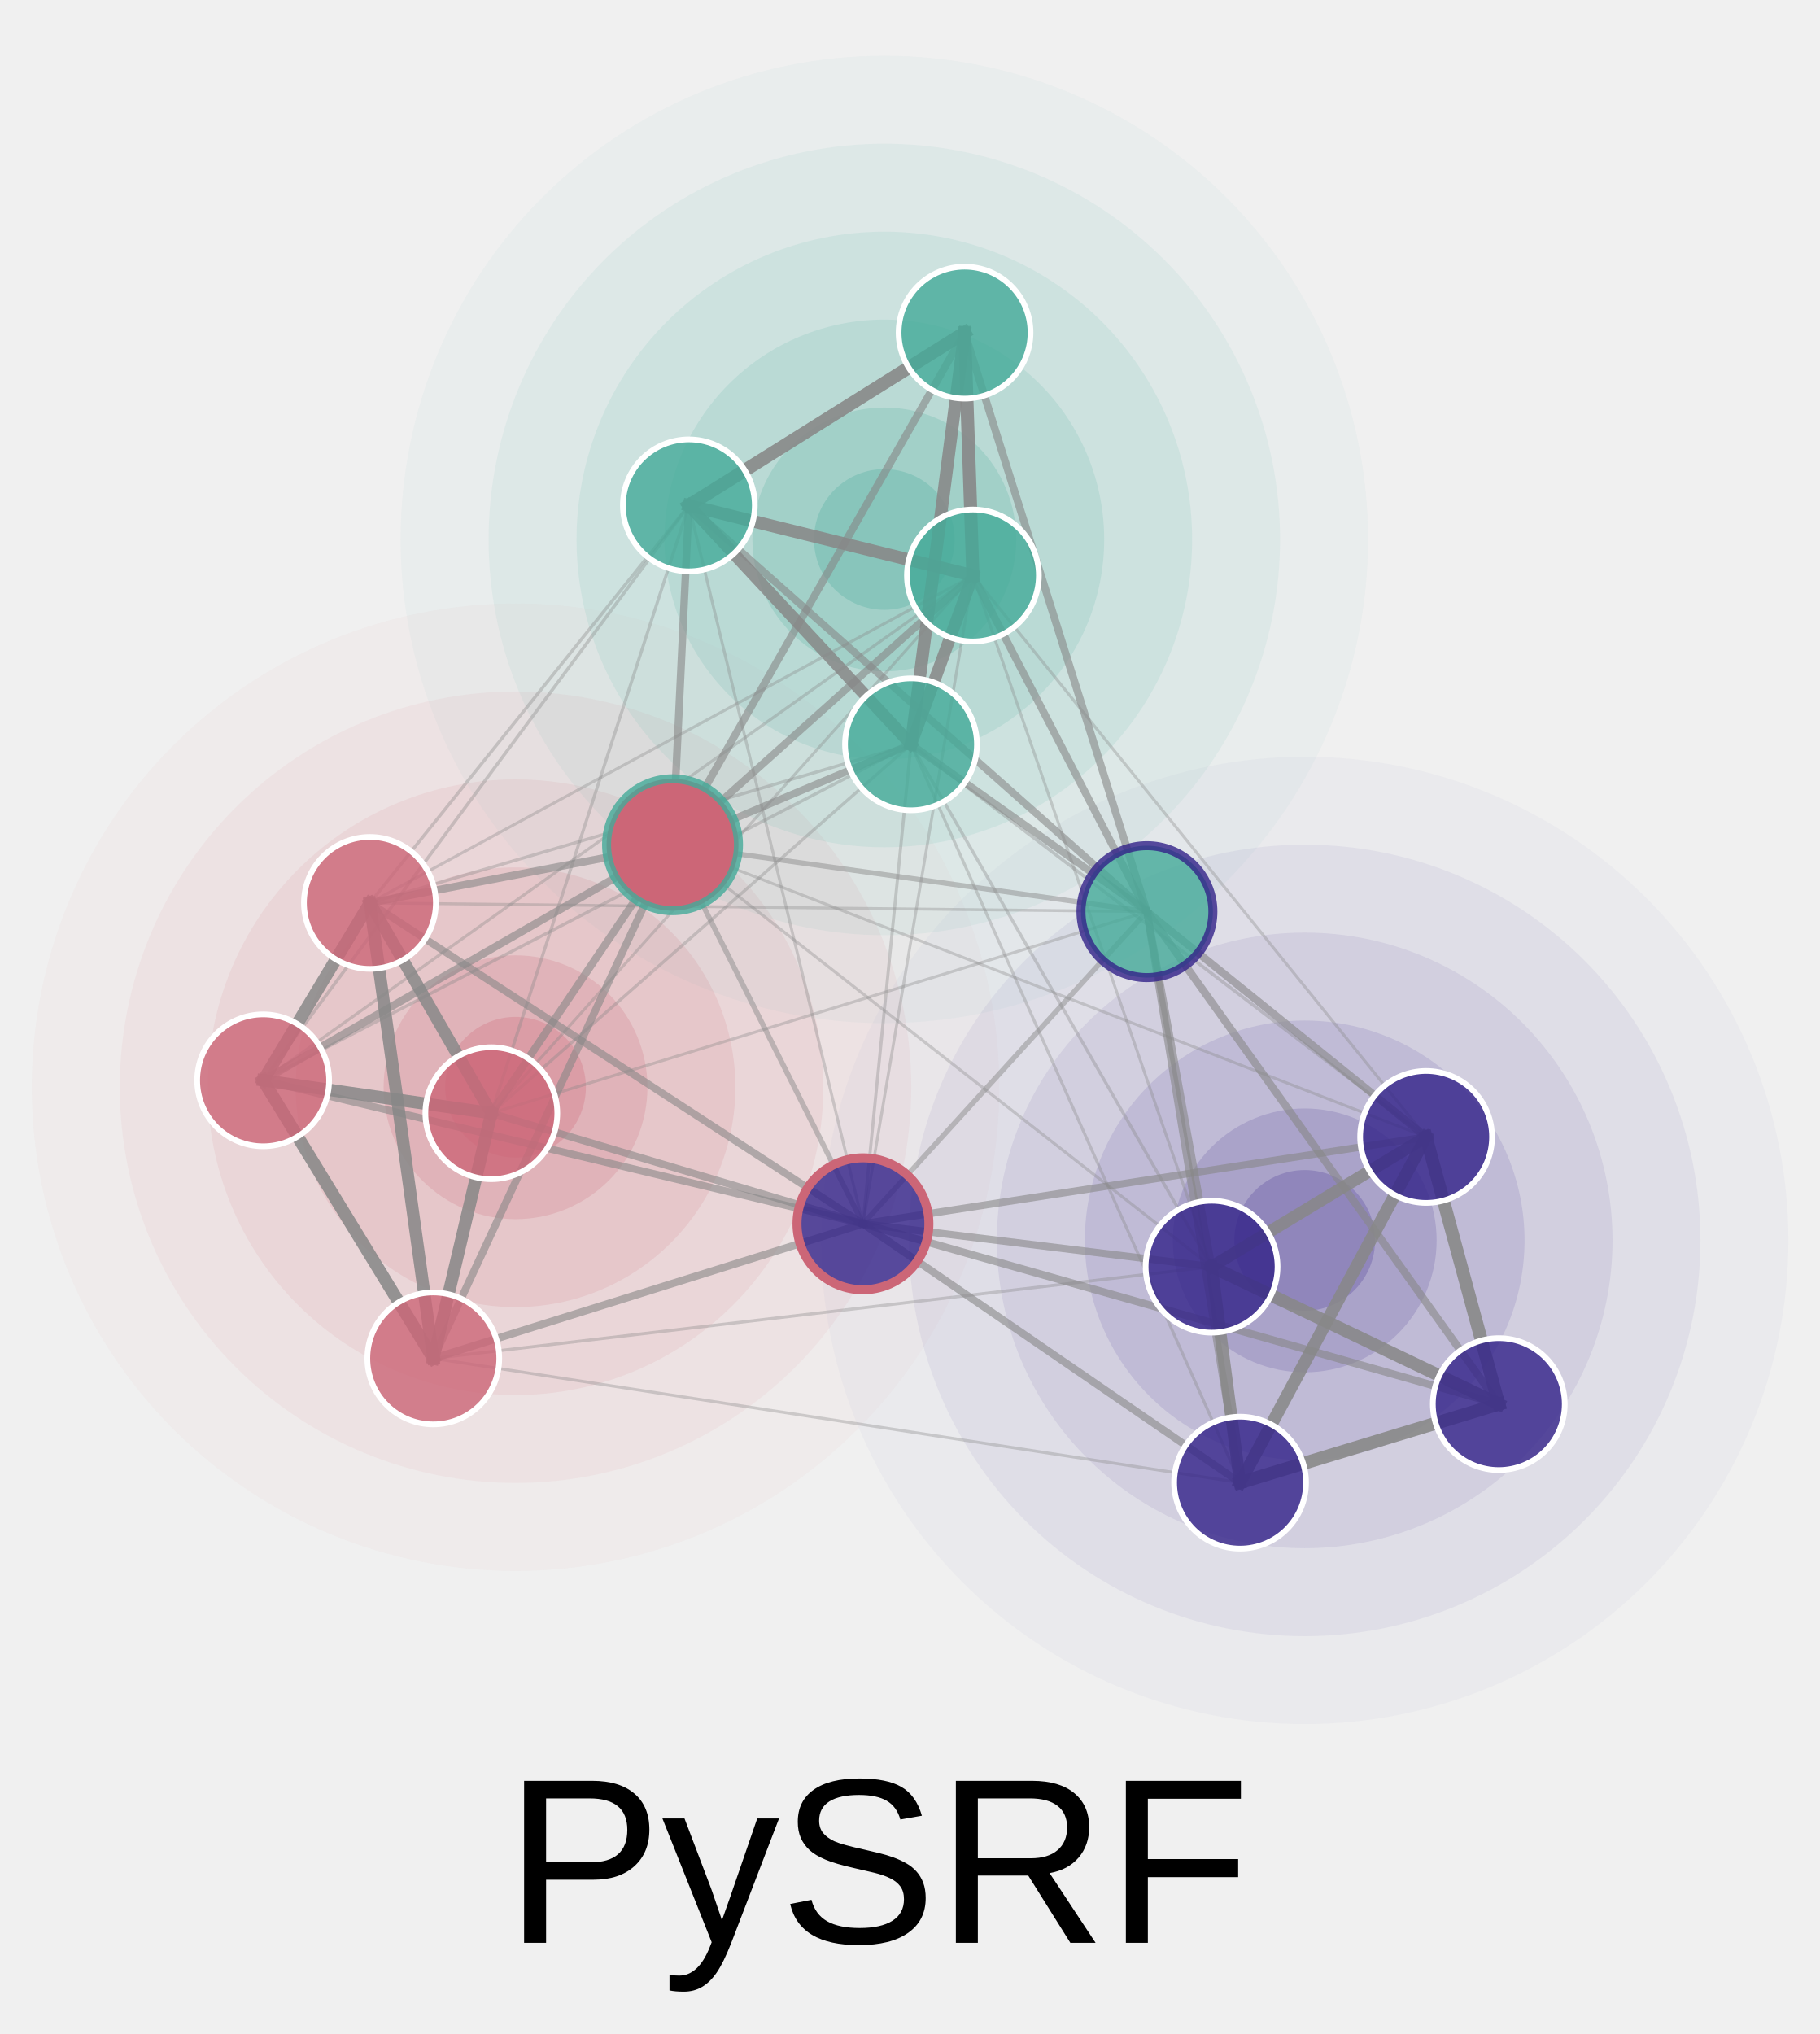
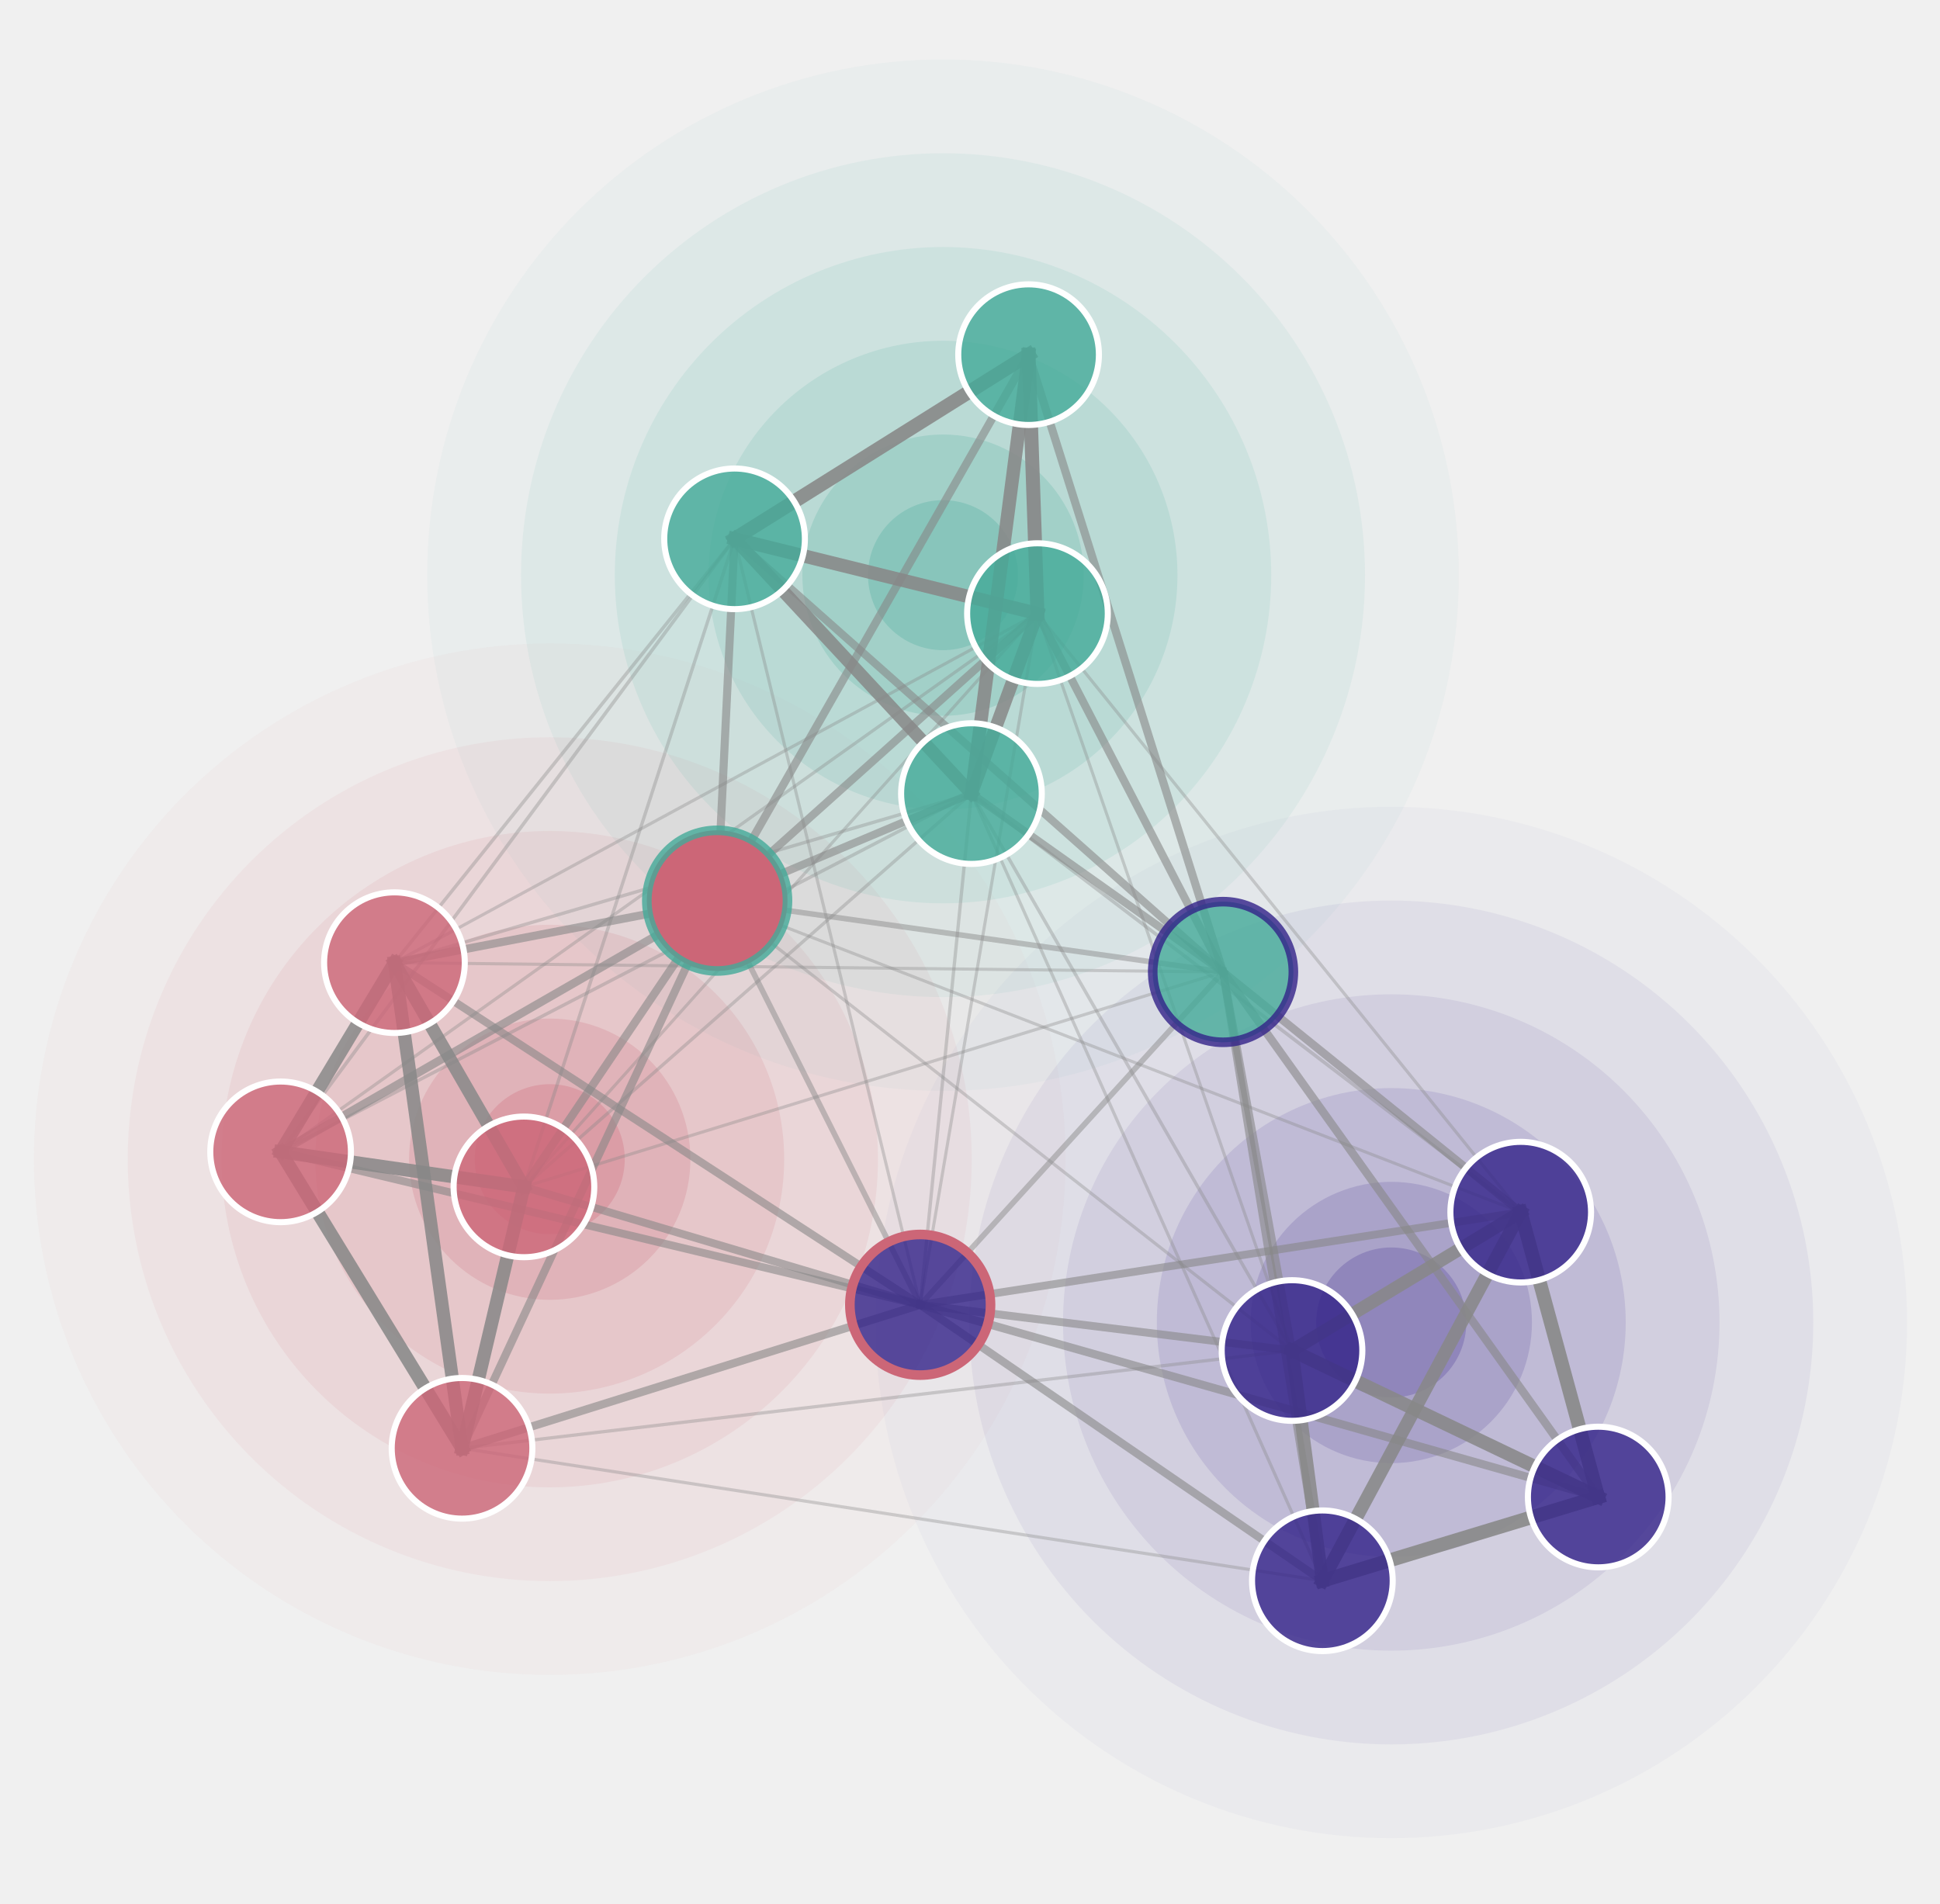
- <svg xmlns="http://www.w3.org/2000/svg" width="100%" height="100%" viewBox="0 0 322 360" version="1.1" xml:space="preserve" style="fill-rule:evenodd;clip-rule:evenodd;stroke-linecap:square;">
-   <g transform="matrix(1,0,0,1,-4969.518,-4557.031)">
-     <g id="graph" transform="matrix(0.151452,0,0,0.228094,4969.518,4557.031)">
+ <svg xmlns="http://www.w3.org/2000/svg" width="100%" height="100%" viewBox="0 0 322 316" version="1.1" xml:space="preserve" style="fill-rule:evenodd;clip-rule:evenodd;stroke-linecap:square;">
+   <g transform="matrix(1,0,0,1,-5029.518,-4981.031)">
+     <g id="graph" transform="matrix(0.151452,0,0,0.200143,5029.518,4981.031)">
      <rect x="0" y="0" width="2125.984" height="1574.162" style="fill:none;" />
-       <g transform="matrix(6.360626,0,0,2.432715,-4523.546,-468.7919)">
+       <g transform="matrix(6.360626,0,0,2.772461,-4523.546,-534.262)">
        <g id="patch_2" transform="matrix(1.047389,0,0,1.818348,709.4874,197.402)">
          <path d="M92.047,272.983C114.549,272.983 136.132,264.043 152.043,248.131C167.955,232.22 176.895,210.637 176.895,188.135C176.895,165.634 167.955,144.05 152.043,128.139C136.132,112.228 114.549,103.288 92.047,103.288C69.546,103.288 47.962,112.228 32.051,128.139C16.14,144.05 7.2,165.634 7.2,188.135C7.2,210.637 16.14,232.22 32.051,248.131C47.962,264.043 69.546,272.983 92.047,272.983Z" style="fill:rgb(204,102,119);fill-opacity:0.04;fill-rule:nonzero;" />
        </g>
        <g id="patch_3" transform="matrix(1.047389,0,0,1.818348,709.4874,197.402)">
          <path d="M92.047,257.556C110.458,257.556 128.117,250.241 141.135,237.223C154.153,224.205 161.468,206.546 161.468,188.135C161.468,169.725 154.153,152.066 141.135,139.048C128.117,126.029 110.458,118.715 92.047,118.715C73.637,118.715 55.978,126.029 42.96,139.048C29.941,152.066 22.627,169.725 22.627,188.135C22.627,206.546 29.941,224.205 42.96,237.223C55.978,250.241 73.637,257.556 92.047,257.556Z" style="fill:rgb(204,102,119);fill-opacity:0.07;fill-rule:nonzero;" />
        </g>
        <g id="patch_4" transform="matrix(1.047389,0,0,1.818348,709.4874,197.402)">
          <path d="M92.047,242.129C106.367,242.129 120.101,236.44 130.227,226.315C140.352,216.189 146.041,202.455 146.041,188.135C146.041,173.816 140.352,160.081 130.227,149.956C120.101,139.831 106.367,134.142 92.047,134.142C77.728,134.142 63.993,139.831 53.868,149.956C43.743,160.081 38.054,173.816 38.054,188.135C38.054,202.455 43.743,216.189 53.868,226.315C63.993,236.44 77.728,242.129 92.047,242.129Z" style="fill:rgb(204,102,119);fill-opacity:0.1;fill-rule:nonzero;" />
        </g>
        <g id="patch_5" transform="matrix(1.047389,0,0,1.818348,709.4874,197.402)">
          <path d="M92.047,226.702C102.275,226.702 112.086,222.639 119.318,215.406C126.551,208.174 130.614,198.363 130.614,188.135C130.614,177.907 126.551,168.097 119.318,160.864C112.086,153.632 102.275,149.568 92.047,149.568C81.819,149.568 72.009,153.632 64.776,160.864C57.544,168.097 53.48,177.907 53.48,188.135C53.48,198.363 57.544,208.174 64.776,215.406C72.009,222.639 81.819,226.702 92.047,226.702Z" style="fill:rgb(204,102,119);fill-opacity:0.14;fill-rule:nonzero;" />
        </g>
        <g id="patch_6" transform="matrix(1.047389,0,0,1.818348,709.4874,197.402)">
          <path d="M92.047,211.276C98.184,211.276 104.07,208.837 108.41,204.498C112.749,200.159 115.187,194.272 115.187,188.135C115.187,181.999 112.749,176.112 108.41,171.773C104.07,167.433 98.184,164.995 92.047,164.995C85.91,164.995 80.024,167.433 75.685,171.773C71.345,176.112 68.907,181.999 68.907,188.135C68.907,194.272 71.345,200.159 75.685,204.498C80.024,208.837 85.91,211.276 92.047,211.276Z" style="fill:rgb(204,102,119);fill-opacity:0.2;fill-rule:nonzero;" />
        </g>
        <g id="patch_7" transform="matrix(1.047389,0,0,1.818348,709.4874,197.402)">
          <path d="M92.047,200.477C95.32,200.477 98.46,199.176 100.774,196.862C103.088,194.548 104.389,191.408 104.389,188.135C104.389,184.862 103.088,181.723 100.774,179.409C98.46,177.094 95.32,175.794 92.047,175.794C88.774,175.794 85.635,177.094 83.321,179.409C81.006,181.723 79.706,184.862 79.706,188.135C79.706,191.408 81.006,194.548 83.321,196.862C85.635,199.176 88.774,200.477 92.047,200.477Z" style="fill:rgb(204,102,119);fill-opacity:0.28;fill-rule:nonzero;" />
        </g>
        <g id="patch_8" transform="matrix(1.047389,0,0,1.818348,709.4874,197.402)">
          <path d="M230.483,299.85C252.985,299.85 274.568,290.91 290.48,274.998C306.391,259.087 315.331,237.504 315.331,215.002C315.331,192.501 306.391,170.917 290.48,155.006C274.568,139.095 252.985,130.155 230.483,130.155C207.982,130.155 186.399,139.095 170.487,155.006C154.576,170.917 145.636,192.501 145.636,215.002C145.636,237.504 154.576,259.087 170.487,274.998C186.399,290.91 207.982,299.85 230.483,299.85Z" style="fill:rgb(51,34,136);fill-opacity:0.03;fill-rule:nonzero;" />
        </g>
        <g id="patch_9" transform="matrix(1.047389,0,0,1.818348,709.4874,197.402)">
          <path d="M230.483,284.423C248.894,284.423 266.553,277.108 279.571,264.09C292.589,251.072 299.904,233.413 299.904,215.002C299.904,196.592 292.589,178.933 279.571,165.915C266.553,152.896 248.894,145.582 230.483,145.582C212.073,145.582 194.414,152.896 181.396,165.915C168.378,178.933 161.063,196.592 161.063,215.002C161.063,233.413 168.378,251.072 181.396,264.09C194.414,277.108 212.073,284.423 230.483,284.423Z" style="fill:rgb(51,34,136);fill-opacity:0.06;fill-rule:nonzero;" />
        </g>
        <g id="patch_10" transform="matrix(1.047389,0,0,1.818348,709.4874,197.402)">
          <path d="M230.483,268.996C244.803,268.996 258.538,263.307 268.663,253.182C278.788,243.056 284.477,229.322 284.477,215.002C284.477,200.683 278.788,186.948 268.663,176.823C258.538,166.698 244.803,161.009 230.483,161.009C216.164,161.009 202.429,166.698 192.304,176.823C182.179,186.948 176.49,200.683 176.49,215.002C176.49,229.322 182.179,243.056 192.304,253.182C202.429,263.307 216.164,268.996 230.483,268.996Z" style="fill:rgb(51,34,136);fill-opacity:0.08;fill-rule:nonzero;" />
        </g>
        <g id="patch_11" transform="matrix(1.047389,0,0,1.818348,709.4874,197.402)">
          <path d="M230.483,253.569C240.712,253.569 250.522,249.506 257.754,242.273C264.987,235.041 269.05,225.23 269.05,215.002C269.05,204.774 264.987,194.964 257.754,187.731C250.522,180.499 240.712,176.435 230.483,176.435C220.255,176.435 210.445,180.499 203.213,187.731C195.98,194.964 191.917,204.774 191.917,215.002C191.917,225.23 195.98,235.041 203.213,242.273C210.445,249.506 220.255,253.569 230.483,253.569Z" style="fill:rgb(51,34,136);fill-opacity:0.11;fill-rule:nonzero;" />
        </g>
        <g id="patch_12" transform="matrix(1.047389,0,0,1.818348,709.4874,197.402)">
          <path d="M230.483,238.142C236.62,238.142 242.507,235.704 246.846,231.365C251.185,227.025 253.624,221.139 253.624,215.002C253.624,208.865 251.185,202.979 246.846,198.64C242.507,194.3 236.62,191.862 230.483,191.862C224.347,191.862 218.46,194.3 214.121,198.64C209.781,202.979 207.343,208.865 207.343,215.002C207.343,221.139 209.781,227.025 214.121,231.365C218.46,235.704 224.347,238.142 230.483,238.142Z" style="fill:rgb(51,34,136);fill-opacity:0.16;fill-rule:nonzero;" />
        </g>
        <g id="patch_13" transform="matrix(1.047389,0,0,1.818348,709.4874,197.402)">
          <path d="M230.483,227.344C233.756,227.344 236.896,226.043 239.21,223.729C241.525,221.415 242.825,218.275 242.825,215.002C242.825,211.729 241.525,208.59 239.21,206.276C236.896,203.961 233.756,202.661 230.483,202.661C227.21,202.661 224.071,203.961 221.757,206.276C219.442,208.59 218.142,211.729 218.142,215.002C218.142,218.275 219.442,221.415 221.757,223.729C224.071,226.043 227.21,227.344 230.483,227.344Z" style="fill:rgb(51,34,136);fill-opacity:0.22;fill-rule:nonzero;" />
        </g>
        <g id="patch_14" transform="matrix(1.047389,0,0,1.818348,709.4874,197.402)">
          <path d="M156.743,176.895C179.245,176.895 200.828,167.955 216.74,152.043C232.651,136.132 241.591,114.549 241.591,92.047C241.591,69.546 232.651,47.962 216.74,32.051C200.828,16.14 179.245,7.2 156.743,7.2C134.242,7.2 112.658,16.14 96.747,32.051C80.836,47.962 71.896,69.546 71.896,92.047C71.896,114.549 80.836,136.132 96.747,152.043C112.658,167.955 134.242,176.895 156.743,176.895Z" style="fill:rgb(68,170,153);fill-opacity:0.04;fill-rule:nonzero;" />
        </g>
        <g id="patch_15" transform="matrix(1.047389,0,0,1.818348,709.4874,197.402)">
          <path d="M156.743,161.468C175.154,161.468 192.813,154.153 205.831,141.135C218.849,128.117 226.164,110.458 226.164,92.047C226.164,73.637 218.849,55.978 205.831,42.96C192.813,29.941 175.154,22.627 156.743,22.627C138.333,22.627 120.674,29.941 107.656,42.96C94.637,55.978 87.323,73.637 87.323,92.047C87.323,110.458 94.637,128.117 107.656,141.135C120.674,154.153 138.333,161.468 156.743,161.468Z" style="fill:rgb(68,170,153);fill-opacity:0.07;fill-rule:nonzero;" />
        </g>
        <g id="patch_16" transform="matrix(1.047389,0,0,1.818348,709.4874,197.402)">
          <path d="M156.743,146.041C171.063,146.041 184.797,140.352 194.923,130.227C205.048,120.101 210.737,106.367 210.737,92.047C210.737,77.728 205.048,63.993 194.923,53.868C184.797,43.743 171.063,38.054 156.743,38.054C142.424,38.054 128.689,43.743 118.564,53.868C108.439,63.993 102.75,77.728 102.75,92.047C102.75,106.367 108.439,120.101 118.564,130.227C128.689,140.352 142.424,146.041 156.743,146.041Z" style="fill:rgb(68,170,153);fill-opacity:0.1;fill-rule:nonzero;" />
        </g>
        <g id="patch_17" transform="matrix(1.047389,0,0,1.818348,709.4874,197.402)">
          <path d="M156.743,130.614C166.972,130.614 176.782,126.551 184.014,119.318C191.247,112.086 195.31,102.275 195.31,92.047C195.31,81.819 191.247,72.009 184.014,64.776C176.782,57.544 166.972,53.48 156.743,53.48C146.515,53.48 136.705,57.544 129.472,64.776C122.24,72.009 118.176,81.819 118.176,92.047C118.176,102.275 122.24,112.086 129.472,119.318C136.705,126.551 146.515,130.614 156.743,130.614Z" style="fill:rgb(68,170,153);fill-opacity:0.14;fill-rule:nonzero;" />
        </g>
        <g id="patch_18" transform="matrix(1.047389,0,0,1.818348,709.4874,197.402)">
          <path d="M156.743,115.187C162.88,115.187 168.767,112.749 173.106,108.41C177.445,104.07 179.884,98.184 179.884,92.047C179.884,85.91 177.445,80.024 173.106,75.685C168.767,71.345 162.88,68.907 156.743,68.907C150.607,68.907 144.72,71.345 140.381,75.685C136.041,80.024 133.603,85.91 133.603,92.047C133.603,98.184 136.041,104.07 140.381,108.41C144.72,112.749 150.607,115.187 156.743,115.187Z" style="fill:rgb(68,170,153);fill-opacity:0.2;fill-rule:nonzero;" />
        </g>
        <g id="patch_19" transform="matrix(1.047389,0,0,1.818348,709.4874,197.402)">
          <path d="M156.743,104.389C160.016,104.389 163.156,103.088 165.47,100.774C167.784,98.46 169.085,95.32 169.085,92.047C169.085,88.774 167.784,85.635 165.47,83.321C163.156,81.006 160.016,79.706 156.743,79.706C153.47,79.706 150.331,81.006 148.017,83.321C145.702,85.635 144.402,88.774 144.402,92.047C144.402,95.32 145.702,98.46 148.017,100.774C150.331,103.088 153.47,104.389 156.743,104.389Z" style="fill:rgb(68,170,153);fill-opacity:0.28;fill-rule:nonzero;" />
        </g>
        <g id="line2d_1" transform="matrix(1.047389,0,0,1.818348,709.4874,197.402)">
          <path d="M87.804,192.691L47.776,186.927" style="fill:none;fill-rule:nonzero;stroke:rgb(136,136,136);stroke-opacity:0.86;stroke-width:2.17px;" />
        </g>
        <g id="line2d_2" transform="matrix(1.047389,0,0,1.818348,709.4874,197.402)">
          <path d="M87.804,192.691L77.622,235.704" style="fill:none;fill-rule:nonzero;stroke:rgb(136,136,136);stroke-opacity:0.86;stroke-width:2.18px;" />
        </g>
        <g id="line2d_3" transform="matrix(1.047389,0,0,1.818348,709.4874,197.402)">
          <path d="M87.804,192.691L66.502,155.802" style="fill:none;fill-rule:nonzero;stroke:rgb(136,136,136);stroke-opacity:0.85;stroke-width:2.13px;" />
        </g>
        <g id="line2d_4" transform="matrix(1.047389,0,0,1.818348,709.4874,197.402)">
          <path d="M87.804,192.691L122.452,86.068" style="fill:none;fill-rule:nonzero;stroke:rgb(136,136,136);stroke-opacity:0.36;stroke-width:0.55px;" />
        </g>
        <g id="line2d_5" transform="matrix(1.047389,0,0,1.818348,709.4874,197.402)">
          <path d="M87.804,192.691L161.421,127.984" style="fill:none;fill-rule:nonzero;stroke:rgb(136,136,136);stroke-opacity:0.36;stroke-width:0.54px;" />
        </g>
        <g id="line2d_6" transform="matrix(1.047389,0,0,1.818348,709.4874,197.402)">
          <path d="M87.804,192.691L172.281,98.371" style="fill:none;fill-rule:nonzero;stroke:rgb(136,136,136);stroke-opacity:0.35;stroke-width:0.5px;" />
        </g>
        <g id="line2d_7" transform="matrix(1.047389,0,0,1.818348,709.4874,197.402)">
          <path d="M87.804,192.691L152.99,212.091" style="fill:none;fill-rule:nonzero;stroke:rgb(136,136,136);stroke-opacity:0.59;stroke-width:1.29px;" />
        </g>
        <g id="line2d_8" transform="matrix(1.047389,0,0,1.818348,709.4874,197.402)">
          <path d="M87.804,192.691L119.589,145.597" style="fill:none;fill-rule:nonzero;stroke:rgb(136,136,136);stroke-opacity:0.6;stroke-width:1.34px;" />
        </g>
        <g id="line2d_9" transform="matrix(1.047389,0,0,1.818348,709.4874,197.402)">
          <path d="M87.804,192.691L202.808,157.333" style="fill:none;fill-rule:nonzero;stroke:rgb(136,136,136);stroke-opacity:0.35;stroke-width:0.51px;" />
        </g>
        <g id="line2d_10" transform="matrix(1.047389,0,0,1.818348,709.4874,197.402)">
          <path d="M47.776,186.927L77.622,235.704" style="fill:none;fill-rule:nonzero;stroke:rgb(136,136,136);stroke-opacity:0.87;stroke-width:2.2px;" />
        </g>
        <g id="line2d_11" transform="matrix(1.047389,0,0,1.818348,709.4874,197.402)">
          <path d="M47.776,186.927L66.502,155.802" style="fill:none;fill-rule:nonzero;stroke:rgb(136,136,136);stroke-opacity:0.85;stroke-width:2.16px;" />
        </g>
        <g id="line2d_12" transform="matrix(1.047389,0,0,1.818348,709.4874,197.402)">
          <path d="M47.776,186.927L122.452,86.068" style="fill:none;fill-rule:nonzero;stroke:rgb(136,136,136);stroke-opacity:0.37;stroke-width:0.57px;" />
        </g>
        <g id="line2d_13" transform="matrix(1.047389,0,0,1.818348,709.4874,197.402)">
          <path d="M47.776,186.927L161.421,127.984" style="fill:none;fill-rule:nonzero;stroke:rgb(136,136,136);stroke-opacity:0.36;stroke-width:0.55px;" />
        </g>
        <g id="line2d_14" transform="matrix(1.047389,0,0,1.818348,709.4874,197.402)">
          <path d="M47.776,186.927L172.281,98.371" style="fill:none;fill-rule:nonzero;stroke:rgb(136,136,136);stroke-opacity:0.35;stroke-width:0.52px;" />
        </g>
        <g id="line2d_15" transform="matrix(1.047389,0,0,1.818348,709.4874,197.402)">
          <path d="M47.776,186.927L152.99,212.091" style="fill:none;fill-rule:nonzero;stroke:rgb(136,136,136);stroke-opacity:0.59;stroke-width:1.29px;" />
        </g>
        <g id="line2d_16" transform="matrix(1.047389,0,0,1.818348,709.4874,197.402)">
          <path d="M47.776,186.927L119.589,145.597" style="fill:none;fill-rule:nonzero;stroke:rgb(136,136,136);stroke-opacity:0.61;stroke-width:1.36px;" />
        </g>
        <g id="line2d_17" transform="matrix(1.047389,0,0,1.818348,709.4874,197.402)">
          <path d="M77.622,235.704L66.502,155.802" style="fill:none;fill-rule:nonzero;stroke:rgb(136,136,136);stroke-opacity:0.86;stroke-width:2.17px;" />
        </g>
        <g id="line2d_18" transform="matrix(1.047389,0,0,1.818348,709.4874,197.402)">
          <path d="M77.622,235.704L219.148,257.497" style="fill:none;fill-rule:nonzero;stroke:rgb(136,136,136);stroke-opacity:0.35;stroke-width:0.52px;" />
        </g>
        <g id="line2d_19" transform="matrix(1.047389,0,0,1.818348,709.4874,197.402)">
          <path d="M77.622,235.704L214.153,219.614" style="fill:none;fill-rule:nonzero;stroke:rgb(136,136,136);stroke-opacity:0.36;stroke-width:0.54px;" />
        </g>
        <g id="line2d_20" transform="matrix(1.047389,0,0,1.818348,709.4874,197.402)">
          <path d="M77.622,235.704L152.99,212.091" style="fill:none;fill-rule:nonzero;stroke:rgb(136,136,136);stroke-opacity:0.6;stroke-width:1.33px;" />
        </g>
        <g id="line2d_21" transform="matrix(1.047389,0,0,1.818348,709.4874,197.402)">
          <path d="M77.622,235.704L119.589,145.597" style="fill:none;fill-rule:nonzero;stroke:rgb(136,136,136);stroke-opacity:0.6;stroke-width:1.32px;" />
        </g>
        <g id="line2d_22" transform="matrix(1.047389,0,0,1.818348,709.4874,197.402)">
          <path d="M66.502,155.802L122.452,86.068" style="fill:none;fill-rule:nonzero;stroke:rgb(136,136,136);stroke-opacity:0.37;stroke-width:0.56px;" />
        </g>
        <g id="line2d_23" transform="matrix(1.047389,0,0,1.818348,709.4874,197.402)">
          <path d="M66.502,155.802L161.421,127.984" style="fill:none;fill-rule:nonzero;stroke:rgb(136,136,136);stroke-opacity:0.36;stroke-width:0.55px;" />
        </g>
        <g id="line2d_24" transform="matrix(1.047389,0,0,1.818348,709.4874,197.402)">
          <path d="M66.502,155.802L172.281,98.371" style="fill:none;fill-rule:nonzero;stroke:rgb(136,136,136);stroke-opacity:0.35;stroke-width:0.51px;" />
        </g>
        <g id="line2d_25" transform="matrix(1.047389,0,0,1.818348,709.4874,197.402)">
          <path d="M66.502,155.802L152.99,212.091" style="fill:none;fill-rule:nonzero;stroke:rgb(136,136,136);stroke-opacity:0.59;stroke-width:1.29px;" />
        </g>
        <g id="line2d_26" transform="matrix(1.047389,0,0,1.818348,709.4874,197.402)">
          <path d="M66.502,155.802L119.589,145.597" style="fill:none;fill-rule:nonzero;stroke:rgb(136,136,136);stroke-opacity:0.6;stroke-width:1.34px;" />
        </g>
        <g id="line2d_27" transform="matrix(1.047389,0,0,1.818348,709.4874,197.402)">
          <path d="M66.502,155.802L202.808,157.333" style="fill:none;fill-rule:nonzero;stroke:rgb(136,136,136);stroke-opacity:0.35;stroke-width:0.51px;" />
        </g>
        <g id="line2d_28" transform="matrix(1.047389,0,0,1.818348,709.4874,197.402)">
          <path d="M219.148,257.497L264.53,243.719" style="fill:none;fill-rule:nonzero;stroke:rgb(136,136,136);stroke-opacity:0.89;stroke-width:2.27px;" />
        </g>
        <g id="line2d_29" transform="matrix(1.047389,0,0,1.818348,709.4874,197.402)">
          <path d="M219.148,257.497L214.153,219.614" style="fill:none;fill-rule:nonzero;stroke:rgb(136,136,136);stroke-opacity:0.85;stroke-width:2.13px;" />
        </g>
        <g id="line2d_30" transform="matrix(1.047389,0,0,1.818348,709.4874,197.402)">
          <path d="M219.148,257.497L251.778,196.85" style="fill:none;fill-rule:nonzero;stroke:rgb(136,136,136);stroke-opacity:0.86;stroke-width:2.17px;" />
        </g>
        <g id="line2d_31" transform="matrix(1.047389,0,0,1.818348,709.4874,197.402)">
          <path d="M219.148,257.497L161.421,127.984" style="fill:none;fill-rule:nonzero;stroke:rgb(136,136,136);stroke-opacity:0.35;stroke-width:0.52px;" />
        </g>
        <g id="line2d_32" transform="matrix(1.047389,0,0,1.818348,709.4874,197.402)">
          <path d="M219.148,257.497L152.99,212.091" style="fill:none;fill-rule:nonzero;stroke:rgb(136,136,136);stroke-opacity:0.6;stroke-width:1.32px;" />
        </g>
        <g id="line2d_33" transform="matrix(1.047389,0,0,1.818348,709.4874,197.402)">
          <path d="M219.148,257.497L202.808,157.333" style="fill:none;fill-rule:nonzero;stroke:rgb(136,136,136);stroke-opacity:0.6;stroke-width:1.33px;" />
        </g>
        <g id="line2d_34" transform="matrix(1.047389,0,0,1.818348,709.4874,197.402)">
          <path d="M264.53,243.719L214.153,219.614" style="fill:none;fill-rule:nonzero;stroke:rgb(136,136,136);stroke-opacity:0.87;stroke-width:2.21px;" />
        </g>
        <g id="line2d_35" transform="matrix(1.047389,0,0,1.818348,709.4874,197.402)">
          <path d="M264.53,243.719L251.778,196.85" style="fill:none;fill-rule:nonzero;stroke:rgb(136,136,136);stroke-opacity:0.89;stroke-width:2.26px;" />
        </g>
        <g id="line2d_36" transform="matrix(1.047389,0,0,1.818348,709.4874,197.402)">
          <path d="M264.53,243.719L152.99,212.091" style="fill:none;fill-rule:nonzero;stroke:rgb(136,136,136);stroke-opacity:0.6;stroke-width:1.34px;" />
        </g>
        <g id="line2d_37" transform="matrix(1.047389,0,0,1.818348,709.4874,197.402)">
          <path d="M264.53,243.719L202.808,157.333" style="fill:none;fill-rule:nonzero;stroke:rgb(136,136,136);stroke-opacity:0.61;stroke-width:1.35px;" />
        </g>
        <g id="line2d_38" transform="matrix(1.047389,0,0,1.818348,709.4874,197.402)">
          <path d="M214.153,219.614L251.778,196.85" style="fill:none;fill-rule:nonzero;stroke:rgb(136,136,136);stroke-opacity:0.84;stroke-width:2.12px;" />
        </g>
        <g id="line2d_39" transform="matrix(1.047389,0,0,1.818348,709.4874,197.402)">
          <path d="M214.153,219.614L161.421,127.984" style="fill:none;fill-rule:nonzero;stroke:rgb(136,136,136);stroke-opacity:0.36;stroke-width:0.55px;" />
        </g>
        <g id="line2d_40" transform="matrix(1.047389,0,0,1.818348,709.4874,197.402)">
          <path d="M214.153,219.614L172.281,98.371" style="fill:none;fill-rule:nonzero;stroke:rgb(136,136,136);stroke-opacity:0.35;stroke-width:0.5px;" />
        </g>
        <g id="line2d_41" transform="matrix(1.047389,0,0,1.818348,709.4874,197.402)">
          <path d="M214.153,219.614L152.99,212.091" style="fill:none;fill-rule:nonzero;stroke:rgb(136,136,136);stroke-opacity:0.59;stroke-width:1.3px;" />
        </g>
        <g id="line2d_42" transform="matrix(1.047389,0,0,1.818348,709.4874,197.402)">
          <path d="M214.153,219.614L119.589,145.597" style="fill:none;fill-rule:nonzero;stroke:rgb(136,136,136);stroke-opacity:0.35;stroke-width:0.52px;" />
        </g>
        <g id="line2d_43" transform="matrix(1.047389,0,0,1.818348,709.4874,197.402)">
          <path d="M214.153,219.614L202.808,157.333" style="fill:none;fill-rule:nonzero;stroke:rgb(136,136,136);stroke-opacity:0.6;stroke-width:1.32px;" />
        </g>
        <g id="line2d_44" transform="matrix(1.047389,0,0,1.818348,709.4874,197.402)">
          <path d="M251.778,196.85L161.421,127.984" style="fill:none;fill-rule:nonzero;stroke:rgb(136,136,136);stroke-opacity:0.37;stroke-width:0.57px;" />
        </g>
        <g id="line2d_45" transform="matrix(1.047389,0,0,1.818348,709.4874,197.402)">
          <path d="M251.778,196.85L172.281,98.371" style="fill:none;fill-rule:nonzero;stroke:rgb(136,136,136);stroke-opacity:0.35;stroke-width:0.51px;" />
        </g>
        <g id="line2d_46" transform="matrix(1.047389,0,0,1.818348,709.4874,197.402)">
          <path d="M251.778,196.85L152.99,212.091" style="fill:none;fill-rule:nonzero;stroke:rgb(136,136,136);stroke-opacity:0.59;stroke-width:1.29px;" />
        </g>
        <g id="line2d_47" transform="matrix(1.047389,0,0,1.818348,709.4874,197.402)">
          <path d="M251.778,196.85L119.589,145.597" style="fill:none;fill-rule:nonzero;stroke:rgb(136,136,136);stroke-opacity:0.35;stroke-width:0.5px;" />
        </g>
        <g id="line2d_48" transform="matrix(1.047389,0,0,1.818348,709.4874,197.402)">
          <path d="M251.778,196.85L202.808,157.333" style="fill:none;fill-rule:nonzero;stroke:rgb(136,136,136);stroke-opacity:0.61;stroke-width:1.34px;" />
        </g>
        <g id="line2d_49" transform="matrix(1.047389,0,0,1.818348,709.4874,197.402)">
          <path d="M122.452,86.068L170.82,55.767" style="fill:none;fill-rule:nonzero;stroke:rgb(136,136,136);stroke-opacity:0.89;stroke-width:2.29px;" />
        </g>
        <g id="line2d_50" transform="matrix(1.047389,0,0,1.818348,709.4874,197.402)">
          <path d="M122.452,86.068L161.421,127.984" style="fill:none;fill-rule:nonzero;stroke:rgb(136,136,136);stroke-opacity:0.84;stroke-width:2.11px;" />
        </g>
        <g id="line2d_51" transform="matrix(1.047389,0,0,1.818348,709.4874,197.402)">
          <path d="M122.452,86.068L172.281,98.371" style="fill:none;fill-rule:nonzero;stroke:rgb(136,136,136);stroke-opacity:0.87;stroke-width:2.2px;" />
        </g>
        <g id="line2d_52" transform="matrix(1.047389,0,0,1.818348,709.4874,197.402)">
          <path d="M122.452,86.068L152.99,212.091" style="fill:none;fill-rule:nonzero;stroke:rgb(136,136,136);stroke-opacity:0.35;stroke-width:0.51px;" />
        </g>
        <g id="line2d_53" transform="matrix(1.047389,0,0,1.818348,709.4874,197.402)">
          <path d="M122.452,86.068L119.589,145.597" style="fill:none;fill-rule:nonzero;stroke:rgb(136,136,136);stroke-opacity:0.6;stroke-width:1.33px;" />
        </g>
        <g id="line2d_54" transform="matrix(1.047389,0,0,1.818348,709.4874,197.402)">
          <path d="M122.452,86.068L202.808,157.333" style="fill:none;fill-rule:nonzero;stroke:rgb(136,136,136);stroke-opacity:0.59;stroke-width:1.29px;" />
        </g>
        <g id="line2d_55" transform="matrix(1.047389,0,0,1.818348,709.4874,197.402)">
          <path d="M170.82,55.767L161.421,127.984" style="fill:none;fill-rule:nonzero;stroke:rgb(136,136,136);stroke-opacity:0.87;stroke-width:2.2px;" />
        </g>
        <g id="line2d_56" transform="matrix(1.047389,0,0,1.818348,709.4874,197.402)">
          <path d="M170.82,55.767L172.281,98.371" style="fill:none;fill-rule:nonzero;stroke:rgb(136,136,136);stroke-opacity:0.9;stroke-width:2.3px;" />
        </g>
        <g id="line2d_57" transform="matrix(1.047389,0,0,1.818348,709.4874,197.402)">
          <path d="M170.82,55.767L119.589,145.597" style="fill:none;fill-rule:nonzero;stroke:rgb(136,136,136);stroke-opacity:0.6;stroke-width:1.33px;" />
        </g>
        <g id="line2d_58" transform="matrix(1.047389,0,0,1.818348,709.4874,197.402)">
          <path d="M170.82,55.767L202.808,157.333" style="fill:none;fill-rule:nonzero;stroke:rgb(136,136,136);stroke-opacity:0.6;stroke-width:1.34px;" />
        </g>
        <g id="line2d_59" transform="matrix(1.047389,0,0,1.818348,709.4874,197.402)">
          <path d="M161.421,127.984L172.281,98.371" style="fill:none;fill-rule:nonzero;stroke:rgb(136,136,136);stroke-opacity:0.84;stroke-width:2.12px;" />
        </g>
        <g id="line2d_60" transform="matrix(1.047389,0,0,1.818348,709.4874,197.402)">
          <path d="M161.421,127.984L152.99,212.091" style="fill:none;fill-rule:nonzero;stroke:rgb(136,136,136);stroke-opacity:0.36;stroke-width:0.55px;" />
        </g>
        <g id="line2d_61" transform="matrix(1.047389,0,0,1.818348,709.4874,197.402)">
          <path d="M161.421,127.984L119.589,145.597" style="fill:none;fill-rule:nonzero;stroke:rgb(136,136,136);stroke-opacity:0.59;stroke-width:1.29px;" />
        </g>
        <g id="line2d_62" transform="matrix(1.047389,0,0,1.818348,709.4874,197.402)">
          <path d="M161.421,127.984L202.808,157.333" style="fill:none;fill-rule:nonzero;stroke:rgb(136,136,136);stroke-opacity:0.59;stroke-width:1.3px;" />
        </g>
        <g id="line2d_63" transform="matrix(1.047389,0,0,1.818348,709.4874,197.402)">
          <path d="M172.281,98.371L152.99,212.091" style="fill:none;fill-rule:nonzero;stroke:rgb(136,136,136);stroke-opacity:0.35;stroke-width:0.51px;" />
        </g>
        <g id="line2d_64" transform="matrix(1.047389,0,0,1.818348,709.4874,197.402)">
          <path d="M172.281,98.371L119.589,145.597" style="fill:none;fill-rule:nonzero;stroke:rgb(136,136,136);stroke-opacity:0.6;stroke-width:1.31px;" />
        </g>
        <g id="line2d_65" transform="matrix(1.047389,0,0,1.818348,709.4874,197.402)">
          <path d="M172.281,98.371L202.808,157.333" style="fill:none;fill-rule:nonzero;stroke:rgb(136,136,136);stroke-opacity:0.6;stroke-width:1.32px;" />
        </g>
        <g id="line2d_66" transform="matrix(1.047389,0,0,1.818348,709.4874,197.402)">
          <path d="M152.99,212.091L119.589,145.597" style="fill:none;fill-rule:nonzero;stroke:rgb(136,136,136);stroke-opacity:0.48;stroke-width:0.92px;" />
        </g>
        <g id="line2d_67" transform="matrix(1.047389,0,0,1.818348,709.4874,197.402)">
          <path d="M152.99,212.091L202.808,157.333" style="fill:none;fill-rule:nonzero;stroke:rgb(136,136,136);stroke-opacity:0.48;stroke-width:0.92px;" />
        </g>
        <g id="line2d_68" transform="matrix(1.047389,0,0,1.818348,709.4874,197.402)">
          <path d="M119.589,145.597L202.808,157.333" style="fill:none;fill-rule:nonzero;stroke:rgb(136,136,136);stroke-opacity:0.47;stroke-width:0.9px;" />
        </g>
        <g id="patch_20" transform="matrix(1.047389,0,0,1.818348,709.4874,197.402)">
          <path d="M87.804,204.261C90.873,204.261 93.816,203.042 95.985,200.873C98.155,198.703 99.374,195.76 99.374,192.691C99.374,189.623 98.155,186.68 95.985,184.51C93.816,182.34 90.873,181.121 87.804,181.121C84.736,181.121 81.793,182.34 79.623,184.51C77.453,186.68 76.234,189.623 76.234,192.691C76.234,195.76 77.453,198.703 79.623,200.873C81.793,203.042 84.736,204.261 87.804,204.261Z" style="fill:rgb(204,102,119);fill-opacity:0.8;fill-rule:nonzero;stroke:white;stroke-width:1px;stroke-linecap:butt;" />
        </g>
        <g id="patch_21" transform="matrix(1.047389,0,0,1.818348,709.4874,197.402)">
          <path d="M47.776,198.497C50.845,198.497 53.788,197.278 55.957,195.108C58.127,192.939 59.346,189.995 59.346,186.927C59.346,183.859 58.127,180.915 55.957,178.746C53.788,176.576 50.845,175.357 47.776,175.357C44.708,175.357 41.765,176.576 39.595,178.746C37.425,180.915 36.206,183.859 36.206,186.927C36.206,189.995 37.425,192.939 39.595,195.108C41.765,197.278 44.708,198.497 47.776,198.497Z" style="fill:rgb(204,102,119);fill-opacity:0.8;fill-rule:nonzero;stroke:white;stroke-width:1px;stroke-linecap:butt;" />
        </g>
        <g id="patch_22" transform="matrix(1.047389,0,0,1.818348,709.4874,197.402)">
          <path d="M77.622,247.275C80.69,247.275 83.633,246.055 85.803,243.886C87.973,241.716 89.192,238.773 89.192,235.704C89.192,232.636 87.973,229.693 85.803,227.523C83.633,225.353 80.69,224.134 77.622,224.134C74.553,224.134 71.61,225.353 69.441,227.523C67.271,229.693 66.052,232.636 66.052,235.704C66.052,238.773 67.271,241.716 69.441,243.886C71.61,246.055 74.553,247.275 77.622,247.275Z" style="fill:rgb(204,102,119);fill-opacity:0.8;fill-rule:nonzero;stroke:white;stroke-width:1px;stroke-linecap:butt;" />
        </g>
        <g id="patch_23" transform="matrix(1.047389,0,0,1.818348,709.4874,197.402)">
          <path d="M66.502,167.372C69.571,167.372 72.514,166.153 74.684,163.983C76.853,161.813 78.073,158.87 78.073,155.802C78.073,152.733 76.853,149.79 74.684,147.62C72.514,145.451 69.571,144.232 66.502,144.232C63.434,144.232 60.491,145.451 58.321,147.62C56.151,149.79 54.932,152.733 54.932,155.802C54.932,158.87 56.151,161.813 58.321,163.983C60.491,166.153 63.434,167.372 66.502,167.372Z" style="fill:rgb(204,102,119);fill-opacity:0.8;fill-rule:nonzero;stroke:white;stroke-width:1px;stroke-linecap:butt;" />
        </g>
        <g id="patch_24" transform="matrix(1.047389,0,0,1.818348,709.4874,197.402)">
          <path d="M219.148,269.067C222.217,269.067 225.16,267.848 227.33,265.678C229.499,263.508 230.718,260.565 230.718,257.497C230.718,254.428 229.499,251.485 227.33,249.315C225.16,247.146 222.217,245.927 219.148,245.927C216.08,245.927 213.137,247.146 210.967,249.315C208.797,251.485 207.578,254.428 207.578,257.497C207.578,260.565 208.797,263.508 210.967,265.678C213.137,267.848 216.08,269.067 219.148,269.067Z" style="fill:rgb(51,34,136);fill-opacity:0.8;fill-rule:nonzero;stroke:white;stroke-width:1px;stroke-linecap:butt;" />
        </g>
        <g id="patch_25" transform="matrix(1.047389,0,0,1.818348,709.4874,197.402)">
          <path d="M264.53,255.289C267.598,255.289 270.541,254.07 272.711,251.9C274.881,249.73 276.1,246.787 276.1,243.719C276.1,240.65 274.881,237.707 272.711,235.537C270.541,233.368 267.598,232.149 264.53,232.149C261.461,232.149 258.518,233.368 256.349,235.537C254.179,237.707 252.96,240.65 252.96,243.719C252.96,246.787 254.179,249.73 256.349,251.9C258.518,254.07 261.461,255.289 264.53,255.289Z" style="fill:rgb(51,34,136);fill-opacity:0.8;fill-rule:nonzero;stroke:white;stroke-width:1px;stroke-linecap:butt;" />
        </g>
        <g id="patch_26" transform="matrix(1.047389,0,0,1.818348,709.4874,197.402)">
          <path d="M214.153,231.184C217.222,231.184 220.165,229.965 222.335,227.795C224.504,225.625 225.723,222.682 225.723,219.614C225.723,216.545 224.504,213.602 222.335,211.432C220.165,209.263 217.222,208.044 214.153,208.044C211.085,208.044 208.142,209.263 205.972,211.432C203.802,213.602 202.583,216.545 202.583,219.614C202.583,222.682 203.802,225.625 205.972,227.795C208.142,229.965 211.085,231.184 214.153,231.184Z" style="fill:rgb(51,34,136);fill-opacity:0.8;fill-rule:nonzero;stroke:white;stroke-width:1px;stroke-linecap:butt;" />
        </g>
        <g id="patch_27" transform="matrix(1.047389,0,0,1.818348,709.4874,197.402)">
          <path d="M251.778,208.42C254.846,208.42 257.789,207.201 259.959,205.031C262.129,202.861 263.348,199.918 263.348,196.85C263.348,193.781 262.129,190.838 259.959,188.669C257.789,186.499 254.846,185.28 251.778,185.28C248.709,185.28 245.766,186.499 243.597,188.669C241.427,190.838 240.208,193.781 240.208,196.85C240.208,199.918 241.427,202.861 243.597,205.031C245.766,207.201 248.709,208.42 251.778,208.42Z" style="fill:rgb(51,34,136);fill-opacity:0.8;fill-rule:nonzero;stroke:white;stroke-width:1px;stroke-linecap:butt;" />
        </g>
        <g id="patch_28" transform="matrix(1.047389,0,0,1.818348,709.4874,197.402)">
          <path d="M122.452,97.638C125.52,97.638 128.463,96.419 130.633,94.249C132.803,92.08 134.022,89.136 134.022,86.068C134.022,83 132.803,80.056 130.633,77.887C128.463,75.717 125.52,74.498 122.452,74.498C119.383,74.498 116.44,75.717 114.27,77.887C112.101,80.056 110.882,83 110.882,86.068C110.882,89.136 112.101,92.08 114.27,94.249C116.44,96.419 119.383,97.638 122.452,97.638Z" style="fill:rgb(68,170,153);fill-opacity:0.8;fill-rule:nonzero;stroke:white;stroke-width:1px;stroke-linecap:butt;" />
        </g>
        <g id="patch_29" transform="matrix(1.047389,0,0,1.818348,709.4874,197.402)">
          <path d="M170.82,67.337C173.889,67.337 176.832,66.118 179.001,63.948C181.171,61.778 182.39,58.835 182.39,55.767C182.39,52.698 181.171,49.755 179.001,47.585C176.832,45.416 173.889,44.197 170.82,44.197C167.752,44.197 164.809,45.416 162.639,47.585C160.469,49.755 159.25,52.698 159.25,55.767C159.25,58.835 160.469,61.778 162.639,63.948C164.809,66.118 167.752,67.337 170.82,67.337Z" style="fill:rgb(68,170,153);fill-opacity:0.8;fill-rule:nonzero;stroke:white;stroke-width:1px;stroke-linecap:butt;" />
        </g>
        <g id="patch_30" transform="matrix(1.047389,0,0,1.818348,709.4874,197.402)">
          <path d="M161.421,139.554C164.489,139.554 167.432,138.335 169.602,136.165C171.772,133.995 172.991,131.052 172.991,127.984C172.991,124.915 171.772,121.972 169.602,119.802C167.432,117.633 164.489,116.414 161.421,116.414C158.352,116.414 155.409,117.633 153.239,119.802C151.07,121.972 149.85,124.915 149.85,127.984C149.85,131.052 151.07,133.995 153.239,136.165C155.409,138.335 158.352,139.554 161.421,139.554Z" style="fill:rgb(68,170,153);fill-opacity:0.8;fill-rule:nonzero;stroke:white;stroke-width:1px;stroke-linecap:butt;" />
        </g>
        <g id="patch_31" transform="matrix(1.047389,0,0,1.818348,709.4874,197.402)">
          <path d="M172.281,109.941C175.35,109.941 178.293,108.722 180.463,106.552C182.632,104.382 183.851,101.439 183.851,98.371C183.851,95.302 182.632,92.359 180.463,90.19C178.293,88.02 175.35,86.801 172.281,86.801C169.213,86.801 166.27,88.02 164.1,90.19C161.93,92.359 160.711,95.302 160.711,98.371C160.711,101.439 161.93,104.382 164.1,106.552C166.27,108.722 169.213,109.941 172.281,109.941Z" style="fill:rgb(68,170,153);fill-opacity:0.8;fill-rule:nonzero;stroke:white;stroke-width:1px;stroke-linecap:butt;" />
        </g>
        <g id="patch_32" transform="matrix(1.047389,0,0,1.818348,709.4874,197.402)">
          <path d="M152.99,223.661C156.058,223.661 159.001,222.442 161.171,220.272C163.341,218.102 164.56,215.159 164.56,212.091C164.56,209.022 163.341,206.079 161.171,203.91C159.001,201.74 156.058,200.521 152.99,200.521C149.921,200.521 146.978,201.74 144.809,203.91C142.639,206.079 141.42,209.022 141.42,212.091C141.42,215.159 142.639,218.102 144.809,220.272C146.978,222.442 149.921,223.661 152.99,223.661Z" style="fill:rgb(51,34,136);fill-opacity:0.8;fill-rule:nonzero;stroke:rgb(204,102,119);stroke-width:1.58px;stroke-linecap:butt;" />
        </g>
        <g id="patch_33" transform="matrix(1.047389,0,0,1.818348,709.4874,197.402)">
          <path d="M119.589,157.167C122.658,157.167 125.601,155.948 127.771,153.778C129.94,151.609 131.159,148.666 131.159,145.597C131.159,142.529 129.94,139.585 127.771,137.416C125.601,135.246 122.658,134.027 119.589,134.027C116.521,134.027 113.578,135.246 111.408,137.416C109.238,139.585 108.019,142.529 108.019,145.597C108.019,148.666 109.238,151.609 111.408,153.778C113.578,155.948 116.521,157.167 119.589,157.167Z" style="fill:rgb(204,102,119);fill-rule:nonzero;stroke:rgb(68,170,153);stroke-opacity:0.8;stroke-width:1.58px;stroke-linecap:butt;" />
        </g>
        <g id="patch_34" transform="matrix(1.047389,0,0,1.818348,709.4874,197.402)">
          <path d="M202.808,168.903C205.876,168.903 208.819,167.684 210.989,165.514C213.159,163.344 214.378,160.401 214.378,157.333C214.378,154.264 213.159,151.321 210.989,149.151C208.819,146.982 205.876,145.763 202.808,145.763C199.739,145.763 196.796,146.982 194.627,149.151C192.457,151.321 191.238,154.264 191.238,157.333C191.238,160.401 192.457,163.344 194.627,165.514C196.796,167.684 199.739,168.903 202.808,168.903Z" style="fill:rgb(68,170,153);fill-opacity:0.8;fill-rule:nonzero;stroke:rgb(51,34,136);stroke-opacity:0.8;stroke-width:1.58px;stroke-linecap:butt;" />
        </g>
-       </g>
-       <g transform="matrix(6.602758,0,0,4.384151,-33149.265,-18377.181)">
-         <g transform="matrix(41.66667,0,0,41.66667,5241.803,4535.598)">
-                 </g>
-         <text x="5109.861px" y="4535.598px" style="font-family:'ArialMT', 'Arial', sans-serif;font-size:41.667px;">PySRF</text>
      </g>
    </g>
  </g>
</svg>
